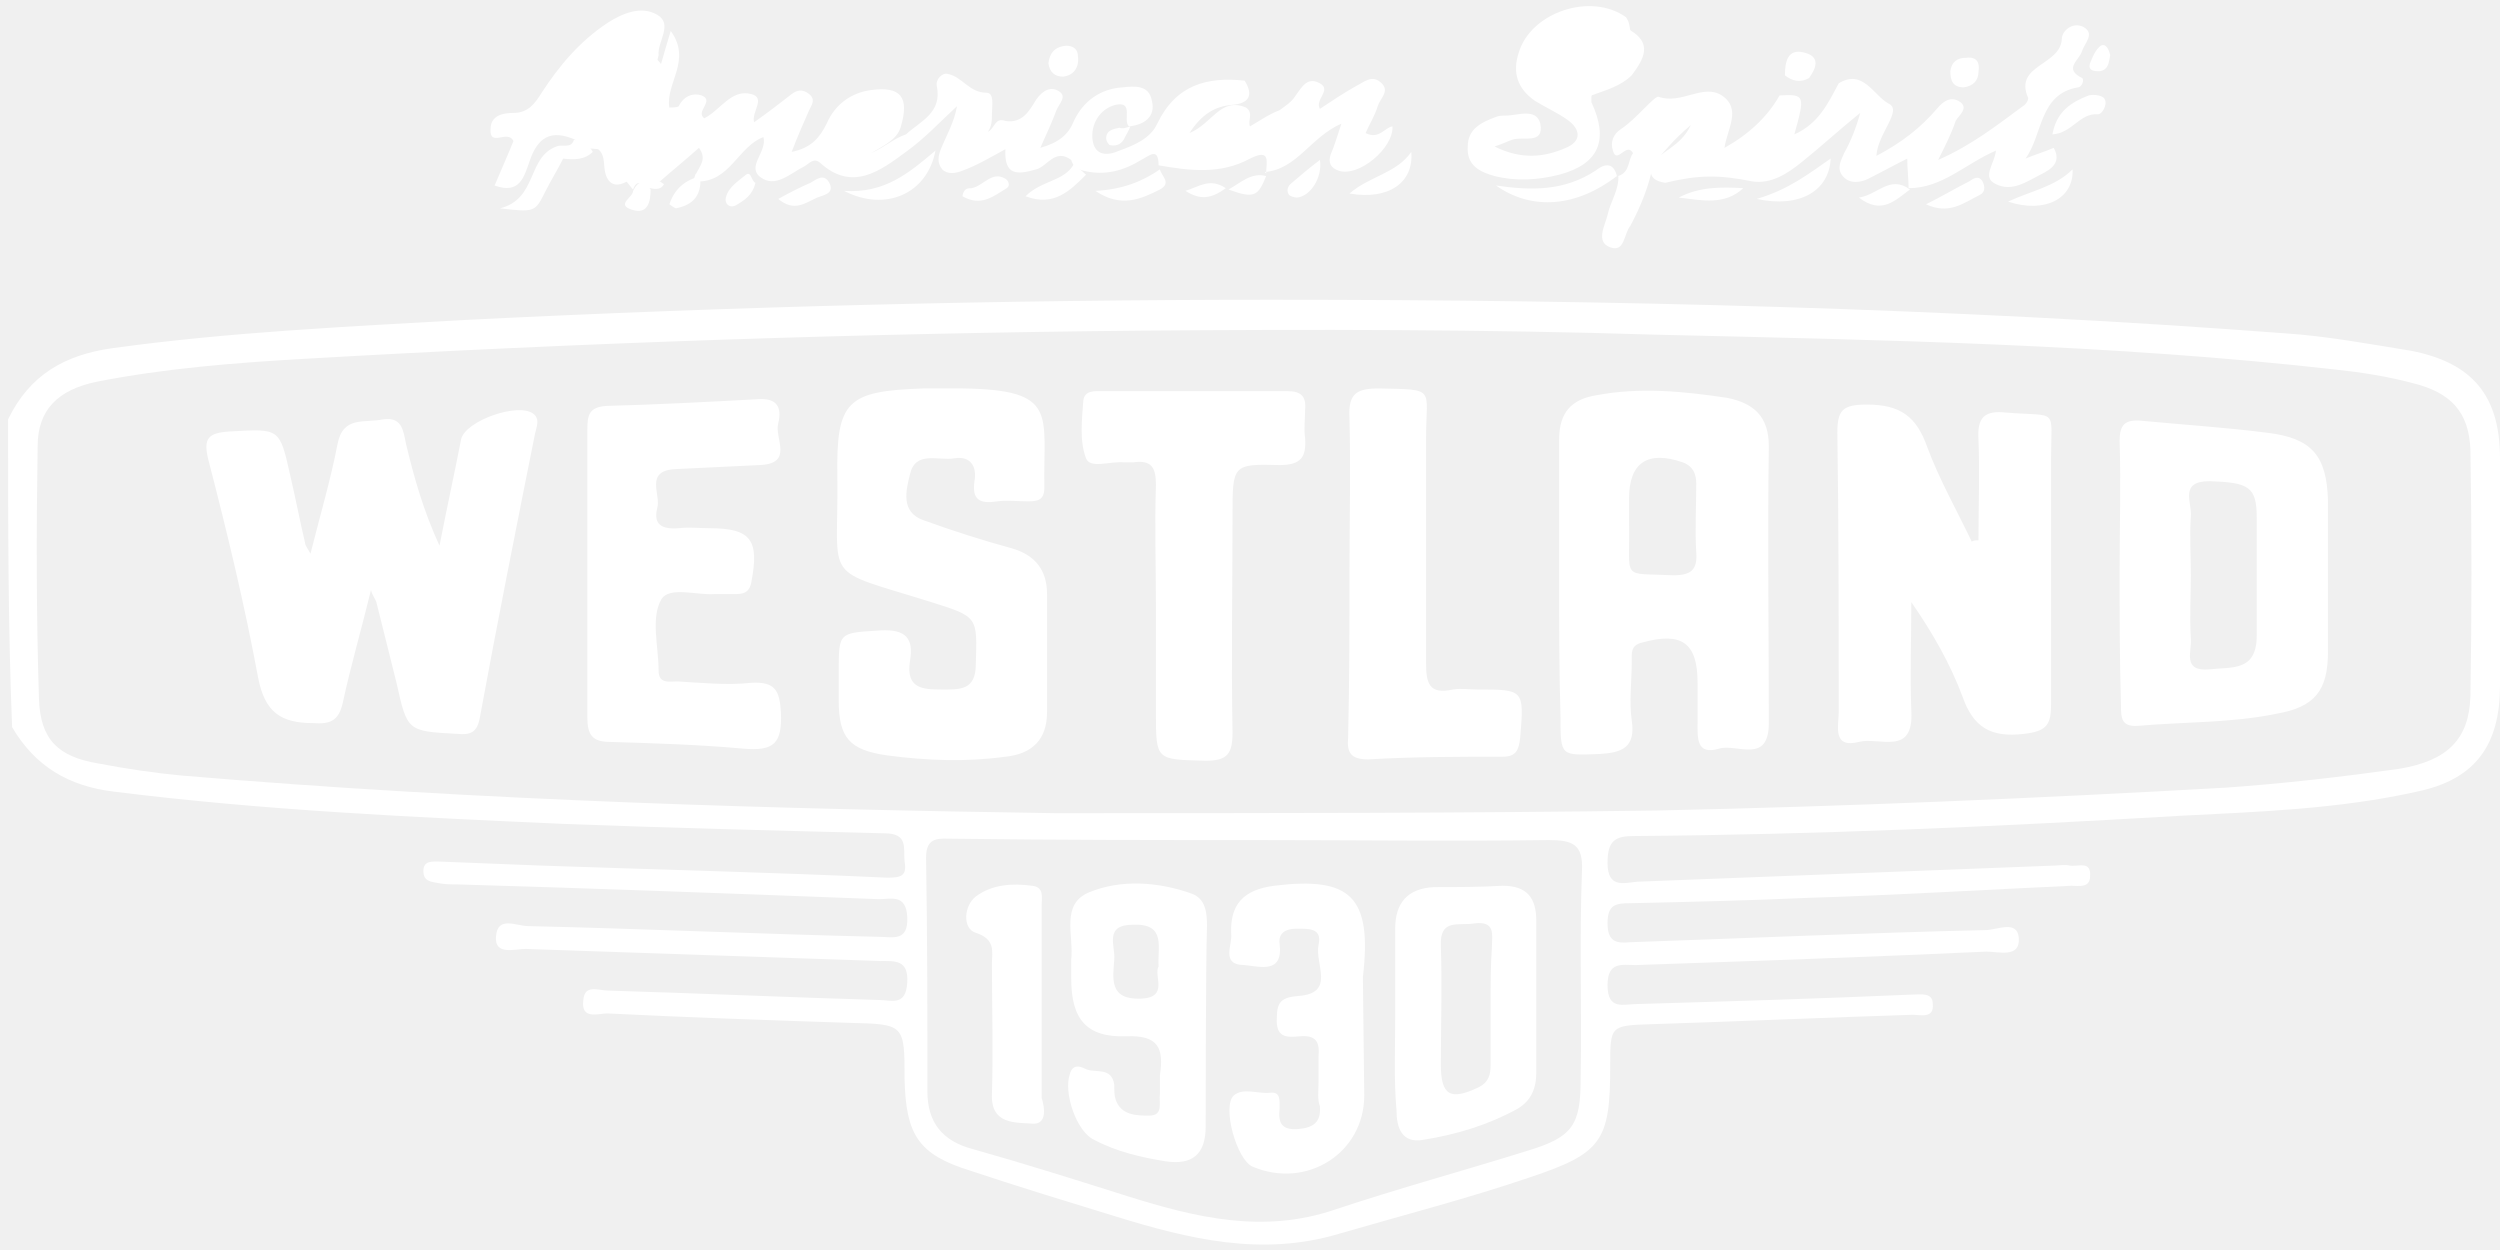
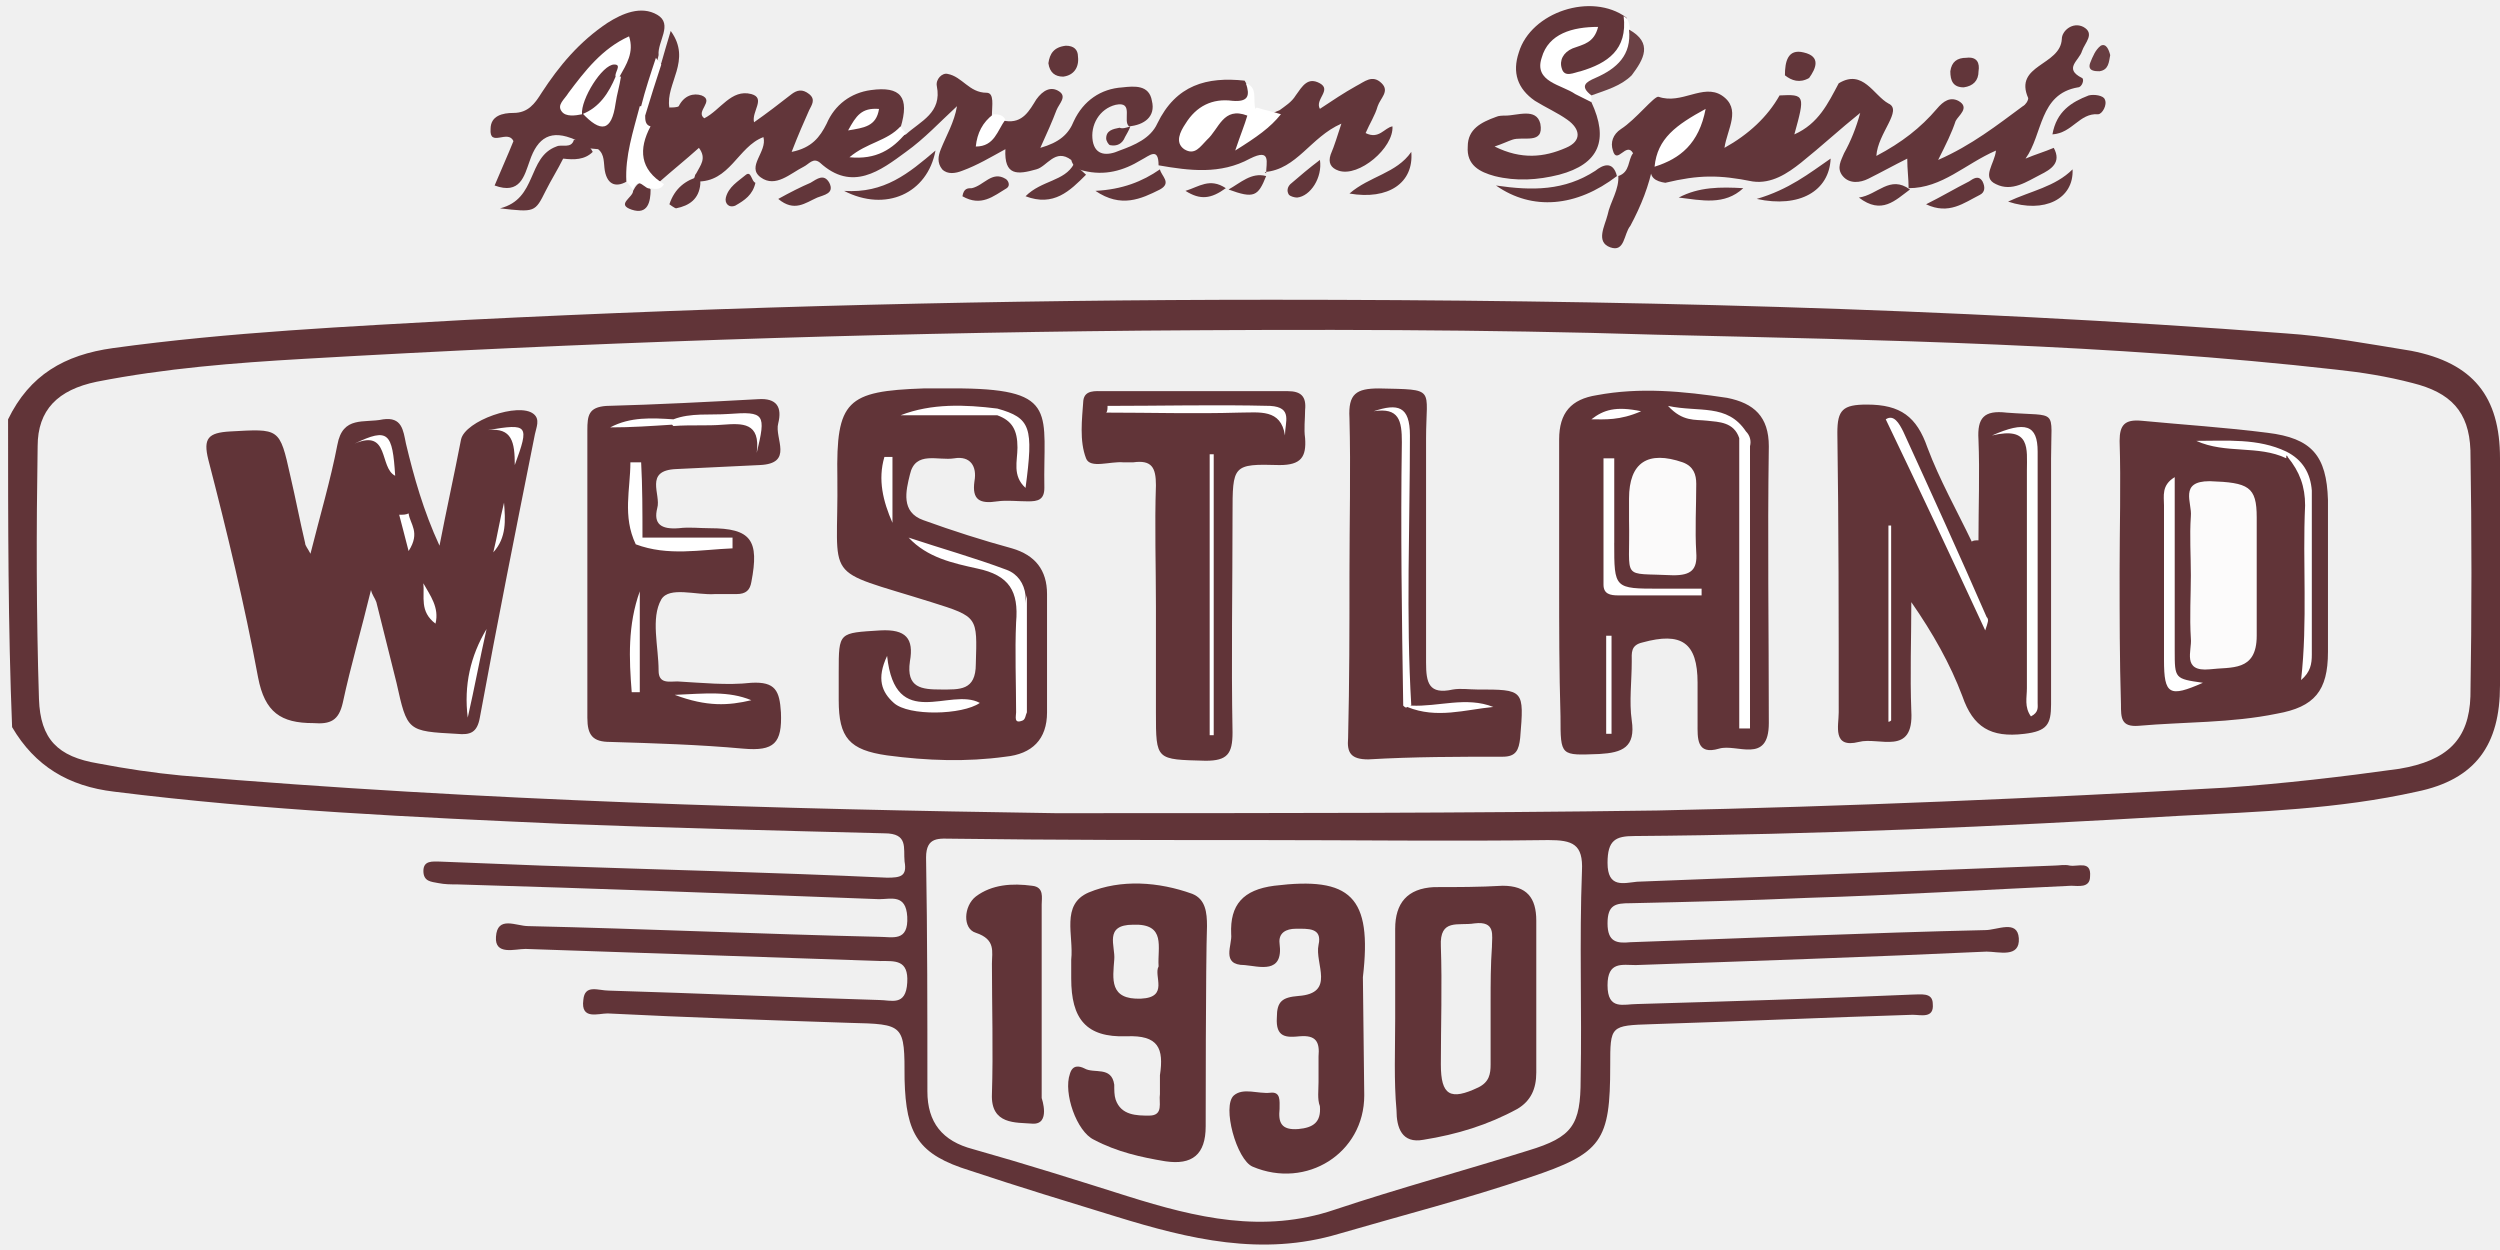
<svg xmlns="http://www.w3.org/2000/svg" width="70" height="35" viewBox="0 0 70 35">
-   <g fill="#FFF">
-     <path d="M18.742 3.01c.075 0 .226 0 .263-.037.15-.301.414-.376.64-.301.377.15-.188.452.075.64.452-.226.753-.828 1.318-.678.414.113 0 .49.075.79.376-.263.715-.526 1.054-.79.15-.112.3-.15.489 0 .188.15.075.301 0 .452-.15.339-.301.677-.49 1.167.565-.113.791-.414.98-.79.225-.528.677-.866 1.241-.941.828-.113 1.091.188.828 1.053-.113.339-.452.49-.828.715.414-.188.64-.414.979-.527.414-.376 1.016-.602.865-1.354-.037-.189.15-.377.301-.34.414.076.602.528 1.092.528.225 0 .15.376.15.602 0 .15 0 .339-.113.49.188-.076.188-.415.49-.302.489.075.677-.301.865-.602.188-.263.414-.376.64-.226.226.15 0 .339-.075.527-.113.301-.264.64-.452 1.054.527-.15.79-.377.94-.753.264-.564.754-.903 1.356-.94.338-.038.752-.076.828.376.113.451-.226.677-.64.715-.188-.15.15-.715-.376-.603-.452.113-.715.565-.64 1.017.075.414.414.414.752.263.414-.15.866-.339 1.054-.753.527-1.091 1.393-1.317 2.446-1.204.264.414.113.64-.338.677-.49.038-.866.264-1.205.79.64-.263.866-1.015 1.581-.714.226.15.038.376.113.527.263-.15.527-.34.828-.452.15-.113.339-.226.452-.414.188-.263.338-.527.677-.339.339.189-.15.452 0 .715.339-.225.677-.451 1.016-.64.226-.112.452-.338.715-.075.226.226-.037.414-.113.64-.075.264-.226.49-.338.753.376.188.526-.15.752-.188.038.602-.94 1.43-1.505 1.242-.226-.076-.301-.226-.226-.452.113-.263.188-.527.301-.866-.865.377-1.242 1.28-2.145 1.355l.038.038c0-.301.15-.715-.452-.414-.828.451-1.694.339-2.56.188 0-.527-.263-.263-.488-.15-.49.3-1.017.451-1.619.3-.188-.037-.3-.15-.338-.3-.452-.34-.678.188-.979.263-.527.15-.903.188-.865-.565-.414.226-.79.452-1.205.603-.188.075-.414.112-.564-.038-.15-.188-.113-.376-.038-.565.15-.376.376-.752.452-1.204-.49.452-.904.903-1.43 1.28-.715.527-1.506 1.129-2.409.3-.188-.15-.301.038-.452.114-.376.188-.79.602-1.204.3-.414-.3.188-.714.075-1.128-.715.263-.94 1.28-1.881 1.242-.038-.038-.076-.076-.038-.15 0-.039.038-.076.038-.076.113-.226.3-.414.075-.715-.376.338-.753.64-1.092.94-.827-.263-.978-.79-.526-1.618.3-.15.489-.376.79-.451zm32.742-.677c.677-.414.978.339 1.392.565.414.188-.3.828-.338 1.468.715-.377 1.242-.79 1.693-1.318.188-.225.377-.338.602-.225.339.188 0 .414-.075.564-.113.339-.263.64-.49 1.091.942-.413 1.657-.978 2.372-1.505.075-.038.15-.15.15-.226-.414-.94.904-.903.941-1.656 0-.225.301-.489.602-.338.339.188.038.451-.037.677-.076.264-.527.49 0 .753.075.037 0 .263-.113.263-1.092.188-.979 1.317-1.468 1.995.263-.113.527-.188.79-.301.226.414-.075.602-.376.752-.376.189-.79.49-1.242.264-.414-.188-.038-.565 0-.94-.865.375-1.505 1.053-2.446 1.053 0-.264-.038-.527-.038-.828-.376.188-.715.376-1.091.564-.226.113-.527.15-.715-.075-.188-.226-.038-.452.037-.64.189-.338.34-.715.452-1.129-.564.452-1.091.941-1.656 1.393-.376.3-.828.602-1.355.527-.94-.189-1.505-.189-2.446.037-.263-.037-.49-.15-.376-.489.225-.414.79-.49 1.091-1.129-.49.414-.753.753-1.054 1.091-.113.603-.338 1.167-.64 1.732-.188.225-.15.752-.564.602-.414-.15-.15-.602-.075-.903.075-.377.338-.716.3-1.13v.038c.34-.113.264-.452.415-.64-.188-.338-.452.339-.565-.075-.075-.226 0-.452.226-.602.414-.264.941-.941 1.054-.903.64.225 1.242-.377 1.769-.038.564.376.15.94.075 1.468.677-.377 1.204-.866 1.543-1.468.715-.038.715 0 .414 1.091.677-.3.94-.865 1.242-1.43zm-6.925.527c.49 1.054.226 1.731-.903 2.032-.602.151-1.204.189-1.807.038-.414-.113-.79-.301-.752-.828 0-.49.376-.677.79-.828.075-.037.188-.037.264-.037.338 0 .865-.226.978.225.113.603-.49.34-.79.452-.113.038-.264.113-.49.188.753.376 1.393.301 1.995.038.452-.188.414-.527.038-.79-.264-.189-.602-.34-.904-.527-.489-.34-.64-.79-.451-1.355.339-1.13 2.032-1.694 3.01-.979.189.903-.037 1.317-.94 1.619-.301.112-.678.225-.866-.113-.226-.377.038-.64.377-.828-.264.113-.565.225-.603.564-.037.414.34.49.603.64.112.075.338.226.451.49z" />
-     <path d="M16.108 3.914c-.678-.301-1.054-.075-1.28.602-.15.414-.263.941-.979.678.189-.452.377-.866.527-1.242-.15-.34-.677.188-.64-.34 0-.375.34-.45.64-.45.414 0 .602-.264.79-.565.49-.753 1.054-1.43 1.845-1.957.414-.264.94-.49 1.392-.226.452.263 0 .753.038 1.129l-.828 3.5c-.339.226-.602.15-.678-.263-.037-.226 0-.452-.188-.603-.3-.037-.564 0-.64-.263zM45.274 4.93c-1.129.866-2.37.979-3.387.264 1.016.15 1.92.15 2.785-.414.188-.151.49-.302.602.15-.037 0 0 0 0 0z" />
-     <path d="M18.742 3.01c-.113.227-.301.415-.527.528-.263 0-.226-.189-.226-.34.113-.488.226-.978.527-1.43.075-.263.15-.526.264-.902.602.828-.151 1.467-.038 2.145zm-2.973 1.43c-.15.302-.339.603-.49.904-.3.602-.3.602-1.279.49 1.054-.264.753-1.43 1.58-1.732.114.075.302.113.189.339zm10.425-.225c-.226 1.204-1.393 1.731-2.56 1.13 1.13.074 1.807-.49 2.56-1.13zm13.322.038c.075.865-.64 1.355-1.731 1.166.564-.489 1.317-.564 1.731-1.166zm9.672 1.317c.903-.264 1.468-.715 2.07-1.13-.038.904-.866 1.393-2.07 1.13zm7.038.075c.64-.3 1.317-.414 1.806-.903.038.828-.79 1.242-1.806.903zm1.242-1.882c.113-.64.527-.903 1.016-1.091.15-.038.414 0 .451.113.076.15-.075.414-.188.414-.527-.038-.715.527-1.28.564zm-24.99.979c.038.188.34.376 0 .564-.526.264-1.09.527-1.806.038.753-.038 1.317-.263 1.806-.602.038.038 0 0 0 0zm-2.408-.15c.113.112.226.188.339.3-.452.452-.904.904-1.694.603.452-.452 1.091-.414 1.355-.904zm18.742.677c-.527.49-1.167.339-1.807.263.565-.3 1.167-.3 1.807-.263zm5.118.451c.452-.225.828-.451 1.204-.64.113-.075.264-.188.377 0 .075.151.075.302-.076.377-.451.226-.865.565-1.505.263zM29.355 1.77c.037-.264.15-.452.49-.49.225 0 .338.113.338.302.037.3-.113.527-.414.564-.226 0-.377-.113-.414-.376zm21.3.414c-.263.15-.488.075-.677-.075 0-.377.076-.753.527-.64.49.113.34.451.15.715zM36.958 4.478c.075.49-.263 1.017-.64 1.054-.075 0-.188-.037-.226-.075-.075-.113-.037-.226.038-.301.263-.226.527-.452.828-.678zm-10.01 1.017c.037-.226.15-.226.263-.226.338-.075.564-.49.94-.264.076.038.151.189.038.264-.376.226-.715.527-1.242.226zm-5.157.075c.339-.188.64-.339.904-.452.188-.113.376-.263.526 0 .151.301-.15.339-.338.414-.339.15-.64.414-1.092.038zm33.608-3.575c0 .263-.15.414-.414.451-.301 0-.376-.188-.376-.451.037-.264.188-.377.451-.377.301-.037.376.15.339.377zm-1.92 3.311c-.413.302-.79.716-1.43.226.527-.075.866-.64 1.43-.226zm-33.87-.376v.226c-.038.414-.302.602-.678.677-.038 0-.188-.113-.188-.113.15-.451.452-.677.866-.79zm1.543.188c-.076.339-.302.49-.565.64-.188.075-.301-.075-.263-.226.075-.3.338-.451.564-.64.15-.112.15.189.264.226zm14.3-.188c-.225.565-.338.64-1.053.376.339-.188.64-.489 1.054-.376.037.038 0 0 0 0zm-17.725.414c.15-.301.3-.301.49-.038 0 .34-.076.716-.528.565-.451-.15.038-.339.038-.527z" />
-     <path d="M15.769 4.44c-.075-.112-.113-.225-.188-.338.15-.075.414.075.489-.188.226.038.414.113.527.339-.226.225-.527.225-.828.188zm18.554.829c-.414.3-.715.339-1.13.075.377-.113.678-.376 1.13-.075zM31.65 3.538c-.037.113-.112.225-.15.3-.075.189-.226.264-.414.227-.038 0-.113-.113-.113-.189 0-.225.188-.263.376-.3.076.037.189 0 .302-.038.037.037 0 0 0 0zM59.086 1.543c-.038.188-.038.414-.301.452-.113 0-.339 0-.263-.226.075-.188.15-.377.3-.49.151-.075.226.113.264.264zM67.516 9.823c-1.167-.189-2.37-.414-3.538-.49-9.446-.715-18.892-.94-28.376-.94-7.527 0-15.016.188-22.543.564-3.312.188-6.624.339-9.898.79-1.355.188-2.333.753-2.935 1.995 0 2.898 0 5.833.113 8.618.64 1.092 1.58 1.656 2.86 1.807 4.215.527 8.392.715 12.607.903 2.974.113 5.984.188 8.957.263.678 0 .527.414.565.79.075.415-.113.452-.49.452-3.236-.15-6.435-.226-9.671-.338l-2.86-.113c-.189 0-.452-.038-.452.263s.226.301.414.339c.188.037.339.037.527.037 3.914.113 7.865.264 11.817.414.339 0 .753-.15.79.49.038.715-.414.564-.79.564-3.274-.075-6.548-.226-9.823-.3-.338 0-.865-.302-.903.3-.038.527.527.339.828.339l9.936.339c.414 0 .79-.038.752.602-.037.677-.451.489-.79.489-2.522-.075-5.043-.188-7.565-.263-.3 0-.677-.189-.715.263-.075.565.414.376.678.376 2.258.113 4.516.189 6.774.264 1.543.037 1.543.037 1.543 1.58.038 1.543.376 2.108 1.844 2.56 1.355.451 2.71.865 4.065 1.28 2.07.639 4.102 1.128 6.247.488 1.806-.526 3.575-.978 5.344-1.58 2.032-.678 2.258-1.016 2.258-3.124 0-1.129 0-1.129 1.167-1.167 2.408-.075 4.855-.188 7.3-.263.227 0 .603.113.565-.301 0-.339-.338-.264-.602-.264-2.559.113-5.118.189-7.677.264-.377 0-.828.188-.828-.527 0-.677.414-.564.79-.564 3.274-.113 6.548-.226 9.823-.377.338 0 .94.188.903-.376-.038-.527-.602-.226-.941-.226-3.312.075-6.624.226-9.935.339-.377.037-.64 0-.64-.527s.226-.565.64-.565c1.655-.037 3.311-.075 4.967-.15 2.447-.075 4.93-.226 7.377-.339.188 0 .527.075.527-.263.037-.452-.34-.264-.565-.301-.15-.038-.301 0-.452 0-3.876.15-7.79.3-11.666.451-.377.038-.828.188-.828-.527 0-.64.226-.752.752-.752 5.081-.038 10.162-.264 15.242-.565 2.22-.113 4.479-.188 6.662-.677C69.323 21.828 70 20.849 70 19.194v-6.36c0-1.732-.753-2.673-2.484-3.011zM44.258 30.22c0 1.28-.226 1.619-1.468 1.995-1.806.565-3.613 1.054-5.419 1.656-1.995.677-3.876.226-5.796-.376-1.43-.452-2.86-.904-4.328-1.318-.865-.225-1.28-.752-1.28-1.618 0-2.183 0-4.365-.037-6.548 0-.602.376-.527.753-.527 2.86.038 5.683.038 8.505.038 2.71 0 5.457.037 8.167 0 .677 0 .978.112.94.865-.075 1.957 0 3.876-.037 5.833zm24.914-10.725c-.038 1.204-.64 1.806-1.995 2.032-1.618.226-3.236.414-4.854.527-5.307.3-10.613.527-15.92.64-5.344.075-10.688.075-16.86.075-7.602-.113-16.032-.339-24.462-1.054-.79-.075-1.543-.188-2.334-.339-1.129-.188-1.618-.677-1.656-1.806-.075-2.371-.075-4.704-.037-7.075 0-1.017.564-1.581 1.656-1.807 1.919-.376 3.838-.527 5.795-.64 7.79-.451 15.619-.715 23.409-.79 4.817-.038 9.634-.038 14.452.113 6.36.15 12.72.263 19.043.978.715.076 1.43.189 2.145.377 1.054.263 1.58.79 1.618 1.882.038 2.295.038 4.59 0 6.887zM45.462.452c.113.94-.451 1.317-1.204 1.543-.188.037-.452.188-.527-.076-.075-.225.038-.451.301-.564.301-.113.602-.15.715-.602-.715 0-1.392.188-1.58.865-.226.678.564.753.94 1.016l.452.226v-.15c.075-.377.414-.339.64-.527.452-.339.79-.715.452-1.317-.038-.189-.038-.34-.189-.414zM18.215 3.538c-.15-.038-.15-.189-.15-.301.15-.49.3-.979.451-1.43-.038-.076-.113-.113-.15-.189-.15.452-.301.904-.414 1.355h-.038c-.188.715-.414 1.393-.376 2.108.075.075.113.15.188.225.15-.414.339.038.49-.037.15.037.3.037.375-.113-.677-.414-.715-.979-.376-1.618zm6.398-.49c-.49-.037-.64.189-.866.603.452-.076.79-.113.866-.603zm-7-2.032c-.753.339-1.242.979-1.694 1.58-.113.189-.338.34-.188.528.113.15.377.113.565.075V3.16c.527.565.828.527.94-.263.038-.264.113-.49.151-.753h-.038c.189-.339.414-.677.264-1.129zm-1.28 2.108s0-.038 0 0c.189-.414.264-.904.828-.941-.414.226-.602.602-.828.94z" />
-     <path d="M10.387 16.522c-.263 1.09-.564 2.107-.79 3.16-.113.49-.339.603-.828.565-.903 0-1.355-.3-1.543-1.28-.377-2.032-.866-4.064-1.393-6.096-.15-.602 0-.753.602-.79 1.393-.076 1.393-.113 1.694 1.242.15.64.263 1.242.414 1.881 0 .076.075.15.15.301.264-1.053.565-2.07.753-3.048.15-.828.753-.602 1.28-.715.527-.075.564.301.64.677.225.941.489 1.882.94 2.86.189-.978.414-1.994.603-2.973.113-.526 1.618-1.053 2.032-.715.188.15.075.377.037.565-.526 2.634-1.053 5.269-1.543 7.94-.075.415-.263.49-.64.452-1.392-.075-1.392-.075-1.693-1.43l-.564-2.258c-.038-.113-.113-.188-.15-.338zm16.22-5.646h.34c2.709.038 2.257.715 2.295 2.785 0 .339-.188.377-.452.377-.3 0-.602-.038-.865 0-.49.075-.715-.038-.64-.565.075-.414-.113-.715-.565-.64-.451.076-1.091-.225-1.242.452-.112.452-.263 1.054.377 1.28.828.3 1.656.564 2.484.79.64.188.978.602.978 1.28v3.311c0 .753-.414 1.167-1.166 1.242-1.092.15-2.183.113-3.312-.037-1.054-.151-1.355-.49-1.355-1.543v-.79c0-1.13 0-1.092 1.167-1.167.715-.038.94.225.827.865-.112.753.34.79.866.79.527 0 .979.038.979-.715.037-1.317.075-1.317-1.242-1.73-3.124-.98-2.597-.49-2.635-3.5-.037-2.146.264-2.41 2.409-2.485h.753zm28.79 4.253c0-.94.038-1.882 0-2.823-.037-.602.151-.828.791-.752 1.468.113 1.242-.15 1.242 1.28v6.886c0 .565-.113.753-.753.828-.94.113-1.43-.188-1.73-1.053-.34-.904-.829-1.77-1.43-2.635 0 1.016-.039 2.032 0 3.049.074 1.28-.904.715-1.469.865-.752.188-.564-.451-.564-.828 0-2.597 0-5.23-.038-7.828 0-.64.15-.79.828-.79.941 0 1.393.339 1.694 1.204.338.903.828 1.77 1.242 2.635.037-.038.113-.038.188-.038zm-11.741 1.167v-3.99c0-.752.339-1.129 1.054-1.241 1.204-.226 2.408-.113 3.65.075.753.15 1.167.527 1.167 1.355-.038 2.596 0 5.156 0 7.752 0 1.167-.903.565-1.393.715-.64.189-.602-.3-.602-.715v-1.129c0-1.129-.451-1.43-1.543-1.129-.338.076-.3.301-.3.527 0 .565-.076 1.13 0 1.656.112.753-.264.903-.904.94-1.091.039-1.091.076-1.091-1.053-.038-1.28-.038-2.521-.038-3.763zm15.693-.301c0-1.205.038-2.447 0-3.65 0-.453.151-.603.603-.565 1.166.112 2.37.188 3.537.338 1.242.15 1.656.64 1.694 1.882v4.253c0 1.091-.377 1.543-1.43 1.73-1.28.264-2.597.227-3.877.34-.489.037-.489-.226-.489-.603-.038-1.242-.038-2.483-.038-3.725zm-42.903.037v-3.989c0-.414.038-.64.527-.677 1.43-.038 2.86-.113 4.253-.189.527-.037.677.226.564.678-.113.414.452 1.129-.527 1.167l-2.333.112c-.903.038-.414.715-.527 1.092-.113.451.113.602.602.564.301-.037.565 0 .866 0 1.167 0 1.392.339 1.167 1.506-.038.226-.15.338-.414.338h-.602c-.527.038-1.28-.225-1.506.15-.3.528-.075 1.318-.075 1.996 0 .376.3.3.527.3.677.038 1.392.114 2.07.038.677-.037.79.226.828.828.037.866-.189 1.092-1.054 1.016-1.242-.113-2.484-.15-3.726-.188-.49 0-.64-.188-.64-.677v-4.065zm15.92.941c0-1.129-.038-2.258 0-3.387 0-.49-.113-.715-.64-.64h-.264c-.376-.037-.94.188-1.053-.113-.189-.489-.113-1.091-.076-1.618.038-.301.339-.263.565-.263h5.156c.376 0 .527.15.489.526 0 .264-.038.527 0 .79.038.528-.113.754-.715.754-1.317-.038-1.317 0-1.317 1.392 0 2.032-.038 4.064 0 6.097 0 .602-.15.79-.753.79-1.392-.038-1.392 0-1.392-1.355v-2.973zm5.419-.903c0-1.468.038-2.898 0-4.366-.038-.677.188-.828.828-.828 1.618.038 1.317-.037 1.317 1.393v6.285c0 .564.075.903.753.752.226-.037.451 0 .677 0 1.317 0 1.317 0 1.205 1.355-.038.339-.113.527-.49.527-1.242 0-2.484 0-3.763.075-.49 0-.602-.188-.565-.602.038-1.58.038-3.086.038-4.591zm-.866 14.226v-.715c.038-.414-.075-.603-.527-.565-.376.038-.677.038-.64-.527 0-.451.151-.564.603-.602 1.054-.075.451-.903.564-1.43.113-.49-.3-.452-.64-.452-.263 0-.489.113-.451.414.113.866-.565.64-.979.603-.677 0-.338-.565-.376-.866-.038-.828.339-1.242 1.204-1.355 2.146-.263 2.748.301 2.484 2.56l.038 3.311c0 1.618-1.618 2.634-3.124 1.995-.451-.189-.865-1.694-.527-1.995.264-.226.678-.038 1.017-.075.3-.038.263.226.263.451-.038.377.038.603.527.565.414-.038.64-.188.602-.64-.075-.188-.038-.451-.038-.677zm-7.752.451s.263.753-.264.715c-.451-.037-1.166.038-1.129-.828.038-1.204 0-2.446 0-3.65 0-.339.113-.678-.451-.866-.377-.113-.34-.752 0-1.016.451-.339 1.016-.376 1.58-.3.339.037.264.338.264.526v5.42zm16.446-16.182c.038 1.73-.264 1.467 1.242 1.543.49 0 .677-.151.64-.64-.038-.64 0-1.28 0-1.92 0-.263-.076-.489-.377-.602-.978-.338-1.505 0-1.505 1.016v.603zm15.731 1.543c0 .564-.038 1.166 0 1.768.038.34-.263.941.527.866.602-.075 1.317.075 1.317-.94v-3.313c0-.865-.226-.978-1.317-1.016-.866 0-.49.602-.527.979-.038.564 0 1.091 0 1.656z" />
-     <path d="M57.054 12.645c0-.753-.339-.865-1.28-.451 1.092-.264.979.376.979.978v6.097c0 .263-.076.527.113.79.225-.113.188-.263.188-.376v-7.038zm-3.764-.564c-.113-.226-.263-.49-.489-.34.94 1.958 1.844 3.877 2.785 5.91.075-.226.113-.302.038-.377-.753-1.731-1.543-3.462-2.334-5.193zm-.414 8.129c.038 0 .076-.038.076-.038v-5.457h-.076v5.495zM44.973 17.8h.15v2.747h-.15v-2.747zm.226-2.597v-2.37h-.301v3.537c0 .263.188.301.414.301h2.333v-.188h-1.167c-1.28 0-1.28 0-1.28-1.28zm1.505-3.838c.414.451.753.376 1.092.414.338.037.752.037.903.489v8.129H49v-7.903c.038-.15 0-.301-.113-.414-.527-.79-1.317-.527-2.183-.715zm-2.145.376c.376 0 .79.038 1.393-.226-.715-.15-1.054-.038-1.393.226zm16.333 6.473V13.36c-.376.226-.3.527-.3.79v4.328c0 .979.15 1.054 1.09.64-.79-.113-.79-.113-.79-.903zm3.124-5.57c-.79-.376-1.656-.3-2.521-.3.828.375 1.73.112 2.521.488v-.075s.038 0 .038.038c.338.414.489.828.489 1.355-.075 1.618.075 3.236-.113 4.892.264-.226.301-.452.301-.715v-4.591c-.037-.49-.263-.866-.715-1.092zm-50.92 7.452c.189-.828.34-1.656.528-2.484-.452.753-.64 1.58-.527 2.484zm-3.16-7.678c.978-.414.677.678 1.129.904-.076-1.205-.189-1.355-1.13-.904zm2.258 5.043c.112-.451-.151-.79-.34-1.129.038.377-.112.79.34 1.13zm1.467-5.419c.678-.075.753.339.753.979.414-1.13.376-1.167-.753-.979zm.15 3.425c.377-.414.34-.903.302-1.393-.113.452-.188.941-.301 1.393zm-2.634-1.054c.076.301.151.564.264 1.016.339-.527.037-.753 0-1.054-.075.038-.15.038-.264.038zm17.538 2.258c-.038-.339-.226-.602-.527-.715-.903-.339-1.844-.602-2.747-.903.527.564 1.242.715 1.92.865.902.189 1.166.64 1.09 1.506-.037.828 0 1.693 0 2.521 0 .113-.075.339.189.226.075-.038.075-.15.113-.226v-3.274c-.038.113-.038.188-.038.301v-.301zm-3.876 1.694c-.301.64-.15 1.016.188 1.317.414.376 1.92.339 2.408 0-.827-.452-2.37.828-2.596-1.317zm3.086-6.925c-.903-.113-1.844-.15-2.71.188h2.71c.414.15.564.414.564.903 0 .377-.15.79.226 1.13.226-1.694.15-1.958-.79-2.221zm-2.936 1.355h-.226c-.188.64-.037 1.242.226 1.844v-1.844zm-7.3 6.586h.225v-2.823c-.339.941-.301 1.882-.226 2.823zm2.709-7.79c-.527.037-1.054-.038-1.543.15-.602-.038-1.204-.075-1.769.226.602 0 1.13-.038 1.731-.076l.038.038c.49-.038.94 0 1.392-.038.527-.037 1.054-.075.941.79.264-1.09.226-1.166-.79-1.09zm-2.409 3.462c0-.715 0-1.43-.037-2.108h-.301c0 .753-.226 1.506.15 2.296.903.339 1.807.15 2.71.113v-.301h-2.522zm.903 4.403c.904.339 1.506.301 2.146.15-.64-.263-1.28-.188-2.146-.15zm14.979-6.737h.113v7.866h-.113V12.72zm1.694-1.354c-1.506-.038-3.049 0-4.554 0 0 .075 0 .15-.038.188 1.242 0 2.484.037 3.726 0 .564 0 1.167-.113 1.28.64 0-.377.225-.79-.414-.828zm3.951 8.392c-.038 0 0-.038 0 0-.15-2.521-.038-5.043-.038-7.564 0-.828-.338-.904-1.016-.678.715-.113.79.264.79.866-.037 2.446 0 4.93.038 7.376.038.038.076.075.113.038.828.338 1.619.075 2.409 0-.753-.301-1.543 0-2.296-.038zM33.382 25.027c-.941-.339-1.995-.414-2.898-.038-.79.339-.414 1.205-.49 1.882v.527c0 1.129.415 1.656 1.544 1.618.903-.038 1.053.339.94 1.092v.526c-.037.226.113.603-.3.603-.34 0-.79 0-.941-.452-.038-.113-.038-.263-.038-.414-.075-.527-.565-.301-.828-.452-.15-.075-.339-.113-.414.15-.188.528.188 1.62.677 1.845.64.339 1.318.49 1.995.602.753.113 1.13-.188 1.13-.978 0 0 0-4.63.037-5.608 0-.376-.038-.753-.414-.903zm-.941 2.032c-.15.264.3.866-.49.903-.903.038-.79-.564-.752-1.091.038-.376-.301-.979.527-.979.94-.037.677.64.715 1.167zm9.634-2.258c-.64.038-1.28.038-1.92.038-.752.037-1.09.451-1.09 1.166v2.522c0 .865-.038 1.731.037 2.559 0 .49.15.94.753.828.94-.15 1.806-.414 2.634-.866.377-.225.527-.564.527-1.016V25.78c0-.64-.263-.979-.94-.979zm-.3 1.694c-.038.527-.038 1.053-.038 1.58v1.731c0 .264-.038.49-.34.64-.79.377-1.053.226-1.053-.64 0-1.09.038-2.22 0-3.311-.038-.79.49-.565.94-.64.603-.075.49.339.49.64zM44.56 2.672c-.34-.263-.151-.376.112-.49.602-.263 1.016-.639.94-1.354.678.376.415.828.076 1.28-.3.3-.715.414-1.129.564z" />
+   <g fill="none">
+     <path fill="#62363A" d="M18.742 3.01c.075 0 .226 0 .263-.037.15-.301.414-.376.64-.301.377.15-.188.452.075.64.452-.226.753-.828 1.318-.678.414.113 0 .49.075.79.376-.263.715-.526 1.054-.79.15-.112.3-.15.489 0 .188.15.075.301 0 .452-.15.339-.301.677-.49 1.167.565-.113.791-.414.98-.79.225-.528.677-.866 1.241-.941.828-.113 1.091.188.828 1.053-.113.339-.452.49-.828.715.414-.188.64-.414.979-.527.414-.376 1.016-.602.865-1.354-.037-.189.15-.377.301-.34.414.076.602.528 1.092.528.225 0 .15.376.15.602 0 .15 0 .339-.113.49.188-.076.188-.415.49-.302.489.075.677-.301.865-.602.188-.263.414-.376.64-.226.226.15 0 .339-.075.527-.113.301-.264.64-.452 1.054.527-.15.79-.377.94-.753.264-.564.754-.903 1.356-.94.338-.038.752-.076.828.376.113.451-.226.677-.64.715-.188-.15.15-.715-.376-.603-.452.113-.715.565-.64 1.017.075.414.414.414.752.263.414-.15.866-.339 1.054-.753.527-1.091 1.393-1.317 2.446-1.204.264.414.113.64-.338.677-.49.038-.866.264-1.205.79.64-.263.866-1.015 1.581-.714.226.15.038.376.113.527.263-.15.527-.34.828-.452.15-.113.339-.226.452-.414.188-.263.338-.527.677-.339.339.189-.15.452 0 .715.339-.225.677-.451 1.016-.64.226-.112.452-.338.715-.075.226.226-.037.414-.113.64-.075.264-.226.49-.338.753.376.188.526-.15.752-.188.038.602-.94 1.43-1.505 1.242-.226-.076-.301-.226-.226-.452.113-.263.188-.527.301-.866-.865.377-1.242 1.28-2.145 1.355l.038.038c0-.301.15-.715-.452-.414-.828.451-1.694.339-2.56.188 0-.527-.263-.263-.488-.15-.49.3-1.017.451-1.619.3-.188-.037-.3-.15-.338-.3-.452-.34-.678.188-.979.263-.527.15-.903.188-.865-.565-.414.226-.79.452-1.205.603-.188.075-.414.112-.564-.038-.15-.188-.113-.376-.038-.565.15-.376.376-.752.452-1.204-.49.452-.904.903-1.43 1.28-.715.527-1.506 1.129-2.409.3-.188-.15-.301.038-.452.114-.376.188-.79.602-1.204.3-.414-.3.188-.714.075-1.128-.715.263-.94 1.28-1.881 1.242-.038-.038-.076-.076-.038-.15 0-.039.038-.076.038-.076.113-.226.3-.414.075-.715-.376.338-.753.64-1.092.94-.827-.263-.978-.79-.526-1.618.3-.15.489-.376.79-.451zm32.742-.677c.677-.414.978.339 1.392.565.414.188-.3.828-.338 1.468.715-.377 1.242-.79 1.693-1.318.188-.225.377-.338.602-.225.339.188 0 .414-.075.564-.113.339-.263.64-.49 1.091.942-.413 1.657-.978 2.372-1.505.075-.038.15-.15.15-.226-.414-.94.904-.903.941-1.656 0-.225.301-.489.602-.338.339.188.038.451-.037.677-.076.264-.527.49 0 .753.075.037 0 .263-.113.263-1.092.188-.979 1.317-1.468 1.995.263-.113.527-.188.79-.301.226.414-.075.602-.376.752-.376.189-.79.49-1.242.264-.414-.188-.038-.565 0-.94-.865.375-1.505 1.053-2.446 1.053 0-.264-.038-.527-.038-.828-.376.188-.715.376-1.091.564-.226.113-.527.15-.715-.075-.188-.226-.038-.452.037-.64.189-.338.34-.715.452-1.129-.564.452-1.091.941-1.656 1.393-.376.3-.828.602-1.355.527-.94-.189-1.505-.189-2.446.037-.263-.037-.49-.15-.376-.489.225-.414.79-.49 1.091-1.129-.49.414-.753.753-1.054 1.091-.113.603-.338 1.167-.64 1.732-.188.225-.15.752-.564.602-.414-.15-.15-.602-.075-.903.075-.377.338-.716.3-1.13v.038c.34-.113.264-.452.415-.64-.188-.338-.452.339-.565-.075-.075-.226 0-.452.226-.602.414-.264.941-.941 1.054-.903.64.225 1.242-.377 1.769-.038.564.376.15.94.075 1.468.677-.377 1.204-.866 1.543-1.468.715-.038.715 0 .414 1.091.677-.3.94-.865 1.242-1.43zm-6.925.527c.49 1.054.226 1.731-.903 2.032-.602.151-1.204.189-1.807.038-.414-.113-.79-.301-.752-.828 0-.49.376-.677.79-.828.075-.037.188-.037.264-.037.338 0 .865-.226.978.225.113.603-.49.34-.79.452-.113.038-.264.113-.49.188.753.376 1.393.301 1.995.038.452-.188.414-.527.038-.79-.264-.189-.602-.34-.904-.527-.489-.34-.64-.79-.451-1.355.339-1.13 2.032-1.694 3.01-.979.189.903-.037 1.317-.94 1.619-.301.112-.678.225-.866-.113-.226-.377.038-.64.377-.828-.264.113-.565.225-.603.564-.037.414.34.49.603.64.112.075.338.226.451.49z" />
+     <path fill="#62363A" d="M16.108 3.914c-.678-.301-1.054-.075-1.28.602-.15.414-.263.941-.979.678.189-.452.377-.866.527-1.242-.15-.34-.677.188-.64-.34 0-.375.34-.45.64-.45.414 0 .602-.264.79-.565.49-.753 1.054-1.43 1.845-1.957.414-.264.94-.49 1.392-.226.452.263 0 .753.038 1.129l-.828 3.5c-.339.226-.602.15-.678-.263-.037-.226 0-.452-.188-.603-.3-.037-.564 0-.64-.263zM45.274 4.93c-1.129.866-2.37.979-3.387.264 1.016.15 1.92.15 2.785-.414.188-.151.49-.302.602.15-.037 0 0 0 0 0z" />
+     <path fill="#62363A" d="M18.742 3.01c-.113.227-.301.415-.527.528-.263 0-.226-.189-.226-.34.113-.488.226-.978.527-1.43.075-.263.15-.526.264-.902.602.828-.151 1.467-.038 2.145zm-2.973 1.43c-.15.302-.339.603-.49.904-.3.602-.3.602-1.279.49 1.054-.264.753-1.43 1.58-1.732.114.075.302.113.189.339zm10.425-.225c-.226 1.204-1.393 1.731-2.56 1.13 1.13.074 1.807-.49 2.56-1.13zm13.322.038c.075.865-.64 1.355-1.731 1.166.564-.489 1.317-.564 1.731-1.166zm9.672 1.317c.903-.264 1.468-.715 2.07-1.13-.038.904-.866 1.393-2.07 1.13zm7.038.075c.64-.3 1.317-.414 1.806-.903.038.828-.79 1.242-1.806.903zm1.242-1.882c.113-.64.527-.903 1.016-1.091.15-.038.414 0 .451.113.076.15-.075.414-.188.414-.527-.038-.715.527-1.28.564zm-24.99.979c.038.188.34.376 0 .564-.526.264-1.09.527-1.806.038.753-.038 1.317-.263 1.806-.602.038.038 0 0 0 0zm-2.408-.15c.113.112.226.188.339.3-.452.452-.904.904-1.694.603.452-.452 1.091-.414 1.355-.904zm18.742.677c-.527.49-1.167.339-1.807.263.565-.3 1.167-.3 1.807-.263zm5.118.451c.452-.225.828-.451 1.204-.64.113-.075.264-.188.377 0 .075.151.075.302-.076.377-.451.226-.865.565-1.505.263zM29.355 1.77c.037-.264.15-.452.49-.49.225 0 .338.113.338.302.037.3-.113.527-.414.564-.226 0-.377-.113-.414-.376zm21.3.414c-.263.15-.488.075-.677-.075 0-.377.076-.753.527-.64.49.113.34.451.15.715zM36.958 4.478c.075.49-.263 1.017-.64 1.054-.075 0-.188-.037-.226-.075-.075-.113-.037-.226.038-.301.263-.226.527-.452.828-.678zm-10.01 1.017c.037-.226.15-.226.263-.226.338-.075.564-.49.94-.264.076.038.151.189.038.264-.376.226-.715.527-1.242.226zm-5.157.075c.339-.188.64-.339.904-.452.188-.113.376-.263.526 0 .151.301-.15.339-.338.414-.339.15-.64.414-1.092.038zm33.608-3.575c0 .263-.15.414-.414.451-.301 0-.376-.188-.376-.451.037-.264.188-.377.451-.377.301-.037.376.15.339.377zm-1.92 3.311c-.413.302-.79.716-1.43.226.527-.075.866-.64 1.43-.226zm-33.87-.376v.226c-.038.414-.302.602-.678.677-.038 0-.188-.113-.188-.113.15-.451.452-.677.866-.79zm1.543.188c-.076.339-.302.49-.565.64-.188.075-.301-.075-.263-.226.075-.3.338-.451.564-.64.15-.112.15.189.264.226zm14.3-.188c-.225.565-.338.64-1.053.376.339-.188.64-.489 1.054-.376.037.038 0 0 0 0zm-17.725.414c.15-.301.3-.301.49-.038 0 .34-.076.716-.528.565-.451-.15.038-.339.038-.527z" />
+     <path fill="#62363A" d="M15.769 4.44c-.075-.112-.113-.225-.188-.338.15-.075.414.075.489-.188.226.038.414.113.527.339-.226.225-.527.225-.828.188zm18.554.829c-.414.3-.715.339-1.13.075.377-.113.678-.376 1.13-.075z" />
+     <path fill="#613539" d="M31.65 3.538c-.037.113-.112.225-.15.3-.075.189-.226.264-.414.227-.038 0-.113-.113-.113-.189 0-.225.188-.263.376-.3.076.037.189 0 .302-.038.037.037 0 0 0 0z" />
+     <path fill="#683E42" d="M59.086 1.543c-.038.188-.038.414-.301.452-.113 0-.339 0-.263-.226.075-.188.15-.377.3-.49.151-.075.226.113.264.264z" />
+     <path fill="#613438" d="M67.516 9.823c-1.167-.189-2.37-.414-3.538-.49-9.446-.715-18.892-.94-28.376-.94-7.527 0-15.016.188-22.543.564-3.312.188-6.624.339-9.898.79-1.355.188-2.333.753-2.935 1.995 0 2.898 0 5.833.113 8.618.64 1.092 1.58 1.656 2.86 1.807 4.215.527 8.392.715 12.607.903 2.974.113 5.984.188 8.957.263.678 0 .527.414.565.79.075.415-.113.452-.49.452-3.236-.15-6.435-.226-9.671-.338l-2.86-.113c-.189 0-.452-.038-.452.263s.226.301.414.339c.188.037.339.037.527.037 3.914.113 7.865.264 11.817.414.339 0 .753-.15.79.49.038.715-.414.564-.79.564-3.274-.075-6.548-.226-9.823-.3-.338 0-.865-.302-.903.3-.038.527.527.339.828.339l9.936.339c.414 0 .79-.038.752.602-.037.677-.451.489-.79.489-2.522-.075-5.043-.188-7.565-.263-.3 0-.677-.189-.715.263-.075.565.414.376.678.376 2.258.113 4.516.189 6.774.264 1.543.037 1.543.037 1.543 1.58.038 1.543.376 2.108 1.844 2.56 1.355.451 2.71.865 4.065 1.28 2.07.639 4.102 1.128 6.247.488 1.806-.526 3.575-.978 5.344-1.58 2.032-.678 2.258-1.016 2.258-3.124 0-1.129 0-1.129 1.167-1.167 2.408-.075 4.855-.188 7.3-.263.227 0 .603.113.565-.301 0-.339-.338-.264-.602-.264-2.559.113-5.118.189-7.677.264-.377 0-.828.188-.828-.527 0-.677.414-.564.79-.564 3.274-.113 6.548-.226 9.823-.377.338 0 .94.188.903-.376-.038-.527-.602-.226-.941-.226-3.312.075-6.624.226-9.935.339-.377.037-.64 0-.64-.527s.226-.565.64-.565c1.655-.037 3.311-.075 4.967-.15 2.447-.075 4.93-.226 7.377-.339.188 0 .527.075.527-.263.037-.452-.34-.264-.565-.301-.15-.038-.301 0-.452 0-3.876.15-7.79.3-11.666.451-.377.038-.828.188-.828-.527 0-.64.226-.752.752-.752 5.081-.038 10.162-.264 15.242-.565 2.22-.113 4.479-.188 6.662-.677C69.323 21.828 70 20.849 70 19.194v-6.36c0-1.732-.753-2.673-2.484-3.011zM44.258 30.22c0 1.28-.226 1.619-1.468 1.995-1.806.565-3.613 1.054-5.419 1.656-1.995.677-3.876.226-5.796-.376-1.43-.452-2.86-.904-4.328-1.318-.865-.225-1.28-.752-1.28-1.618 0-2.183 0-4.365-.037-6.548 0-.602.376-.527.753-.527 2.86.038 5.683.038 8.505.038 2.71 0 5.457.037 8.167 0 .677 0 .978.112.94.865-.075 1.957 0 3.876-.037 5.833zm24.914-10.725c-.038 1.204-.64 1.806-1.995 2.032-1.618.226-3.236.414-4.854.527-5.307.3-10.613.527-15.92.64-5.344.075-10.688.075-16.86.075-7.602-.113-16.032-.339-24.462-1.054-.79-.075-1.543-.188-2.334-.339-1.129-.188-1.618-.677-1.656-1.806-.075-2.371-.075-4.704-.037-7.075 0-1.017.564-1.581 1.656-1.807 1.919-.376 3.838-.527 5.795-.64 7.79-.451 15.619-.715 23.409-.79 4.817-.038 9.634-.038 14.452.113 6.36.15 12.72.263 19.043.978.715.076 1.43.189 2.145.377 1.054.263 1.58.79 1.618 1.882.038 2.295.038 4.59 0 6.887z" />
+     <path fill="#FFF" d="M45.462.452c.113.94-.451 1.317-1.204 1.543-.188.037-.452.188-.527-.076-.075-.225.038-.451.301-.564.301-.113.602-.15.715-.602-.715 0-1.392.188-1.58.865-.226.678.564.753.94 1.016l.452.226v-.15c.075-.377.414-.339.64-.527.452-.339.79-.715.452-1.317-.038-.189-.038-.34-.189-.414zM18.215 3.538c-.15-.038-.15-.189-.15-.301.15-.49.3-.979.451-1.43-.038-.076-.113-.113-.15-.189-.15.452-.301.904-.414 1.355h-.038c-.188.715-.414 1.393-.376 2.108.075.075.113.15.188.225.15-.414.339.038.49-.037.15.037.3.037.375-.113-.677-.414-.715-.979-.376-1.618zm16.936-.49s0-.037 0 0c-.076-.263.075-.602-.264-.715.113.339.075.527-.376.49-.565-.076-1.016.15-1.317.64-.151.225-.302.526-.038.714.301.189.452-.075.64-.263.338-.301.451-.94 1.129-.677-.076.263-.188.526-.339.978.602-.376.979-.64 1.28-1.016-.226-.075-.452-.113-.678-.188l-.037.037zM23.785 4.403c.753.075 1.204-.226 1.58-.677-.075-.075-.112-.113-.15-.188-.376.414-.94.451-1.43.865zM27.812 3.2c-.301.226-.452.527-.49.903.527 0 .603-.451.829-.753-.076-.15-.226-.15-.34-.15zm-3.2-.15c-.488-.038-.639.188-.865.602.452-.076.79-.113.866-.603zm21.716 1.618c.715-.226 1.242-.64 1.43-1.619-.828.452-1.355.828-1.43 1.619zm-28.715-3.65c-.753.338-1.242.978-1.694 1.58-.113.188-.338.338-.188.527.113.15.377.113.565.075V3.16c.527.565.828.527.94-.263.038-.264.113-.49.151-.753h-.038c.189-.339.414-.677.264-1.129zm-1.28 2.107s0-.038 0 0c.189-.414.264-.904.828-.941-.414.226-.602.602-.828.94z" />
+     <path fill="#613438" d="M10.387 16.522c-.263 1.09-.564 2.107-.79 3.16-.113.49-.339.603-.828.565-.903 0-1.355-.3-1.543-1.28-.377-2.032-.866-4.064-1.393-6.096-.15-.602 0-.753.602-.79 1.393-.076 1.393-.113 1.694 1.242.15.64.263 1.242.414 1.881 0 .076.075.15.15.301.264-1.053.565-2.07.753-3.048.15-.828.753-.602 1.28-.715.527-.075.564.301.64.677.225.941.489 1.882.94 2.86.189-.978.414-1.994.603-2.973.113-.526 1.618-1.053 2.032-.715.188.15.075.377.037.565-.526 2.634-1.053 5.269-1.543 7.94-.075.415-.263.49-.64.452-1.392-.075-1.392-.075-1.693-1.43l-.564-2.258c-.038-.113-.113-.188-.15-.338zm16.22-5.646h.34c2.709.038 2.257.715 2.295 2.785 0 .339-.188.377-.452.377-.3 0-.602-.038-.865 0-.49.075-.715-.038-.64-.565.075-.414-.113-.715-.565-.64-.451.076-1.091-.225-1.242.452-.112.452-.263 1.054.377 1.28.828.3 1.656.564 2.484.79.64.188.978.602.978 1.28v3.311c0 .753-.414 1.167-1.166 1.242-1.092.15-2.183.113-3.312-.037-1.054-.151-1.355-.49-1.355-1.543v-.79c0-1.13 0-1.092 1.167-1.167.715-.038.94.225.827.865-.112.753.34.79.866.79.527 0 .979.038.979-.715.037-1.317.075-1.317-1.242-1.73-3.124-.98-2.597-.49-2.635-3.5-.037-2.146.264-2.41 2.409-2.485h.753zm28.79 4.253c0-.94.038-1.882 0-2.823-.037-.602.151-.828.791-.752 1.468.113 1.242-.15 1.242 1.28v6.886c0 .565-.113.753-.753.828-.94.113-1.43-.188-1.73-1.053-.34-.904-.829-1.77-1.43-2.635 0 1.016-.039 2.032 0 3.049.074 1.28-.904.715-1.469.865-.752.188-.564-.451-.564-.828 0-2.597 0-5.23-.038-7.828 0-.64.15-.79.828-.79.941 0 1.393.339 1.694 1.204.338.903.828 1.77 1.242 2.635.037-.038.113-.038.188-.038zm-11.741 1.167v-3.99c0-.752.339-1.129 1.054-1.241 1.204-.226 2.408-.113 3.65.075.753.15 1.167.527 1.167 1.355-.038 2.596 0 5.156 0 7.752 0 1.167-.903.565-1.393.715-.64.189-.602-.3-.602-.715v-1.129c0-1.129-.451-1.43-1.543-1.129-.338.076-.3.301-.3.527 0 .565-.076 1.13 0 1.656.112.753-.264.903-.904.94-1.091.039-1.091.076-1.091-1.053-.038-1.28-.038-2.521-.038-3.763zm15.693-.301c0-1.205.038-2.447 0-3.65 0-.453.151-.603.603-.565 1.166.112 2.37.188 3.537.338 1.242.15 1.656.64 1.694 1.882v4.253c0 1.091-.377 1.543-1.43 1.73-1.28.264-2.597.227-3.877.34-.489.037-.489-.226-.489-.603-.038-1.242-.038-2.483-.038-3.725zm-42.903.037v-3.989c0-.414.038-.64.527-.677 1.43-.038 2.86-.113 4.253-.189.527-.037.677.226.564.678-.113.414.452 1.129-.527 1.167l-2.333.112c-.903.038-.414.715-.527 1.092-.113.451.113.602.602.564.301-.037.565 0 .866 0 1.167 0 1.392.339 1.167 1.506-.038.226-.15.338-.414.338h-.602c-.527.038-1.28-.225-1.506.15-.3.528-.075 1.318-.075 1.996 0 .376.3.3.527.3.677.038 1.392.114 2.07.038.677-.037.79.226.828.828.037.866-.189 1.092-1.054 1.016-1.242-.113-2.484-.15-3.726-.188-.49 0-.64-.188-.64-.677v-4.065zm15.92.941c0-1.129-.038-2.258 0-3.387 0-.49-.113-.715-.64-.64h-.264c-.376-.037-.94.188-1.053-.113-.189-.489-.113-1.091-.076-1.618.038-.301.339-.263.565-.263h5.156c.376 0 .527.15.489.526 0 .264-.038.527 0 .79.038.528-.113.754-.715.754-1.317-.038-1.317 0-1.317 1.392 0 2.032-.038 4.064 0 6.097 0 .602-.15.79-.753.79-1.392-.038-1.392 0-1.392-1.355v-2.973zm5.419-.903c0-1.468.038-2.898 0-4.366-.038-.677.188-.828.828-.828 1.618.038 1.317-.037 1.317 1.393v6.285c0 .564.075.903.753.752.226-.037.451 0 .677 0 1.317 0 1.317 0 1.205 1.355-.038.339-.113.527-.49.527-1.242 0-2.484 0-3.763.075-.49 0-.602-.188-.565-.602.038-1.58.038-3.086.038-4.591zm-.866 14.226v-.715c.038-.414-.075-.603-.527-.565-.376.038-.677.038-.64-.527 0-.451.151-.564.603-.602 1.054-.075.451-.903.564-1.43.113-.49-.3-.452-.64-.452-.263 0-.489.113-.451.414.113.866-.565.64-.979.603-.677 0-.338-.565-.376-.866-.038-.828.339-1.242 1.204-1.355 2.146-.263 2.748.301 2.484 2.56l.038 3.311c0 1.618-1.618 2.634-3.124 1.995-.451-.189-.865-1.694-.527-1.995.264-.226.678-.038 1.017-.075.3-.038.263.226.263.451-.038.377.038.603.527.565.414-.038.64-.188.602-.64-.075-.188-.038-.451-.038-.677zm-7.752.451s.263.753-.264.715c-.451-.037-1.166.038-1.129-.828.038-1.204 0-2.446 0-3.65 0-.339.113-.678-.451-.866-.377-.113-.34-.752 0-1.016.451-.339 1.016-.376 1.58-.3.339.037.264.338.264.526v5.42z" />
+     <path fill="#62363A" d="M17.237 2.145c-.189.452-.452.866-.941 1.054-.038-.414.564-1.393.903-1.393.226 0 0 .226.038.34z" />
+     <path fill="#FBFAFA" d="M45.613 14.565v-.603c0-1.016.527-1.354 1.505-1.016.301.113.377.339.377.602 0 .64-.038 1.28 0 1.92.037.489-.15.64-.64.64-1.506-.076-1.204.188-1.242-1.543z" />
+     <path fill="#FCFBFB" d="M61.344 16.108c0-.565-.038-1.092 0-1.656.038-.377-.339-.979.527-.979 1.091.038 1.317.15 1.317 1.016v3.312c0 1.016-.715.866-1.317.94-.79.076-.49-.526-.527-.865-.038-.602 0-1.204 0-1.768z" />
+     <path fill="#FFF" d="M57.054 12.645c0-.753-.339-.865-1.28-.451 1.092-.264.979.376.979.978v6.097c0 .263-.076.527.113.79.225-.113.188-.263.188-.376v-7.038zm-3.764-.564c-.113-.226-.263-.49-.489-.34.94 1.958 1.844 3.877 2.785 5.91.075-.226.113-.302.038-.377-.753-1.731-1.543-3.462-2.334-5.193zm-.414 8.129c.038 0 .076-.038.076-.038v-5.457h-.076v5.495zM44.973 17.8h.15v2.747h-.15v-2.747zm.226-2.597v-2.37h-.301v3.537c0 .263.188.301.414.301h2.333v-.188h-1.167c-1.28 0-1.28 0-1.28-1.28zm1.505-3.838c.414.451.753.376 1.092.414.338.037.752.037.903.489v8.129H49v-7.903c.038-.15 0-.301-.113-.414-.527-.79-1.317-.527-2.183-.715zm-2.145.376c.376 0 .79.038 1.393-.226-.715-.15-1.054-.038-1.393.226zm16.333 6.473V13.36c-.376.226-.3.527-.3.79v4.328c0 .979.15 1.054 1.09.64-.79-.113-.79-.113-.79-.903zm3.124-5.57c-.79-.376-1.656-.3-2.521-.3.828.375 1.73.112 2.521.488v-.075s.038 0 .038.038c.338.414.489.828.489 1.355-.075 1.618.075 3.236-.113 4.892.264-.226.301-.452.301-.715v-4.591c-.037-.49-.263-.866-.715-1.092zm-50.92 7.452c.189-.828.34-1.656.528-2.484-.452.753-.64 1.58-.527 2.484zm-3.16-7.678c.978-.414.677.678 1.129.904-.076-1.205-.189-1.355-1.13-.904zm2.258 5.043c.112-.451-.151-.79-.34-1.129.038.377-.112.79.34 1.13zm1.467-5.419c.678-.075.753.339.753.979.414-1.13.376-1.167-.753-.979zm.15 3.425c.377-.414.34-.903.302-1.393-.113.452-.188.941-.301 1.393zm-2.634-1.054c.076.301.151.564.264 1.016.339-.527.037-.753 0-1.054-.075.038-.15.038-.264.038zm17.538 2.258c-.038-.339-.226-.602-.527-.715-.903-.339-1.844-.602-2.747-.903.527.564 1.242.715 1.92.865.902.189 1.166.64 1.09 1.506-.037.828 0 1.693 0 2.521 0 .113-.075.339.189.226.075-.038.075-.15.113-.226v-3.274c-.038.113-.038.188-.038.301v-.301zm-3.876 1.694c-.301.64-.15 1.016.188 1.317.414.376 1.92.339 2.408 0-.827-.452-2.37.828-2.596-1.317zm3.086-6.925c-.903-.113-1.844-.15-2.71.188h2.71c.414.15.564.414.564.903 0 .377-.15.79.226 1.13.226-1.694.15-1.958-.79-2.221zm-2.936 1.355h-.226c-.188.64-.037 1.242.226 1.844v-1.844zm-7.3 6.586h.225v-2.823c-.339.941-.301 1.882-.226 2.823zm2.709-7.79c-.527.037-1.054-.038-1.543.15-.602-.038-1.204-.075-1.769.226.602 0 1.13-.038 1.731-.076l.038.038c.49-.038.94 0 1.392-.038.527-.037 1.054-.075.941.79.264-1.09.226-1.166-.79-1.09zm-2.409 3.462c0-.715 0-1.43-.037-2.108h-.301c0 .753-.226 1.506.15 2.296.903.339 1.807.15 2.71.113v-.301h-2.522zm.903 4.403c.904.339 1.506.301 2.146.15-.64-.263-1.28-.188-2.146-.15zm14.979-6.737h.113v7.866h-.113V12.72zm1.694-1.354c-1.506-.038-3.049 0-4.554 0 0 .075 0 .15-.038.188 1.242 0 2.484.037 3.726 0 .564 0 1.167-.113 1.28.64 0-.377.225-.79-.414-.828zm3.951 8.392c-.038 0 0-.038 0 0-.15-2.521-.038-5.043-.038-7.564 0-.828-.338-.904-1.016-.678.715-.113.79.264.79.866-.037 2.446 0 4.93.038 7.376.038.038.076.075.113.038.828.338 1.619.075 2.409 0-.753-.301-1.543 0-2.296-.038z" />
+     <path fill="#613438" d="M33.382 25.027c-.941-.339-1.995-.414-2.898-.038-.79.339-.414 1.205-.49 1.882v.527c0 1.129.415 1.656 1.544 1.618.903-.038 1.053.339.94 1.092v.526c-.037.226.113.603-.3.603-.34 0-.79 0-.941-.452-.038-.113-.038-.263-.038-.414-.075-.527-.565-.301-.828-.452-.15-.075-.339-.113-.414.15-.188.528.188 1.62.677 1.845.64.339 1.318.49 1.995.602.753.113 1.13-.188 1.13-.978 0 0 0-4.63.037-5.608 0-.376-.038-.753-.414-.903zm-.941 2.032c-.15.264.3.866-.49.903-.903.038-.79-.564-.752-1.091.038-.376-.301-.979.527-.979.94-.037.677.64.715 1.167zm9.634-2.258c-.64.038-1.28.038-1.92.038-.752.037-1.09.451-1.09 1.166v2.522c0 .865-.038 1.731.037 2.559 0 .49.15.94.753.828.94-.15 1.806-.414 2.634-.866.377-.225.527-.564.527-1.016V25.78c0-.64-.263-.979-.94-.979zm-.3 1.694c-.038.527-.038 1.053-.038 1.58v1.731c0 .264-.038.49-.34.64-.79.377-1.053.226-1.053-.64 0-1.09.038-2.22 0-3.311-.038-.79.49-.565.94-.64.603-.075.49.339.49.64z" />
+     <path fill="#6B4145" d="M44.56 2.672c-.34-.263-.151-.376.112-.49.602-.263 1.016-.639.94-1.354.678.376.415.828.076 1.28-.3.3-.715.414-1.129.564z" />
  </g>
</svg>
